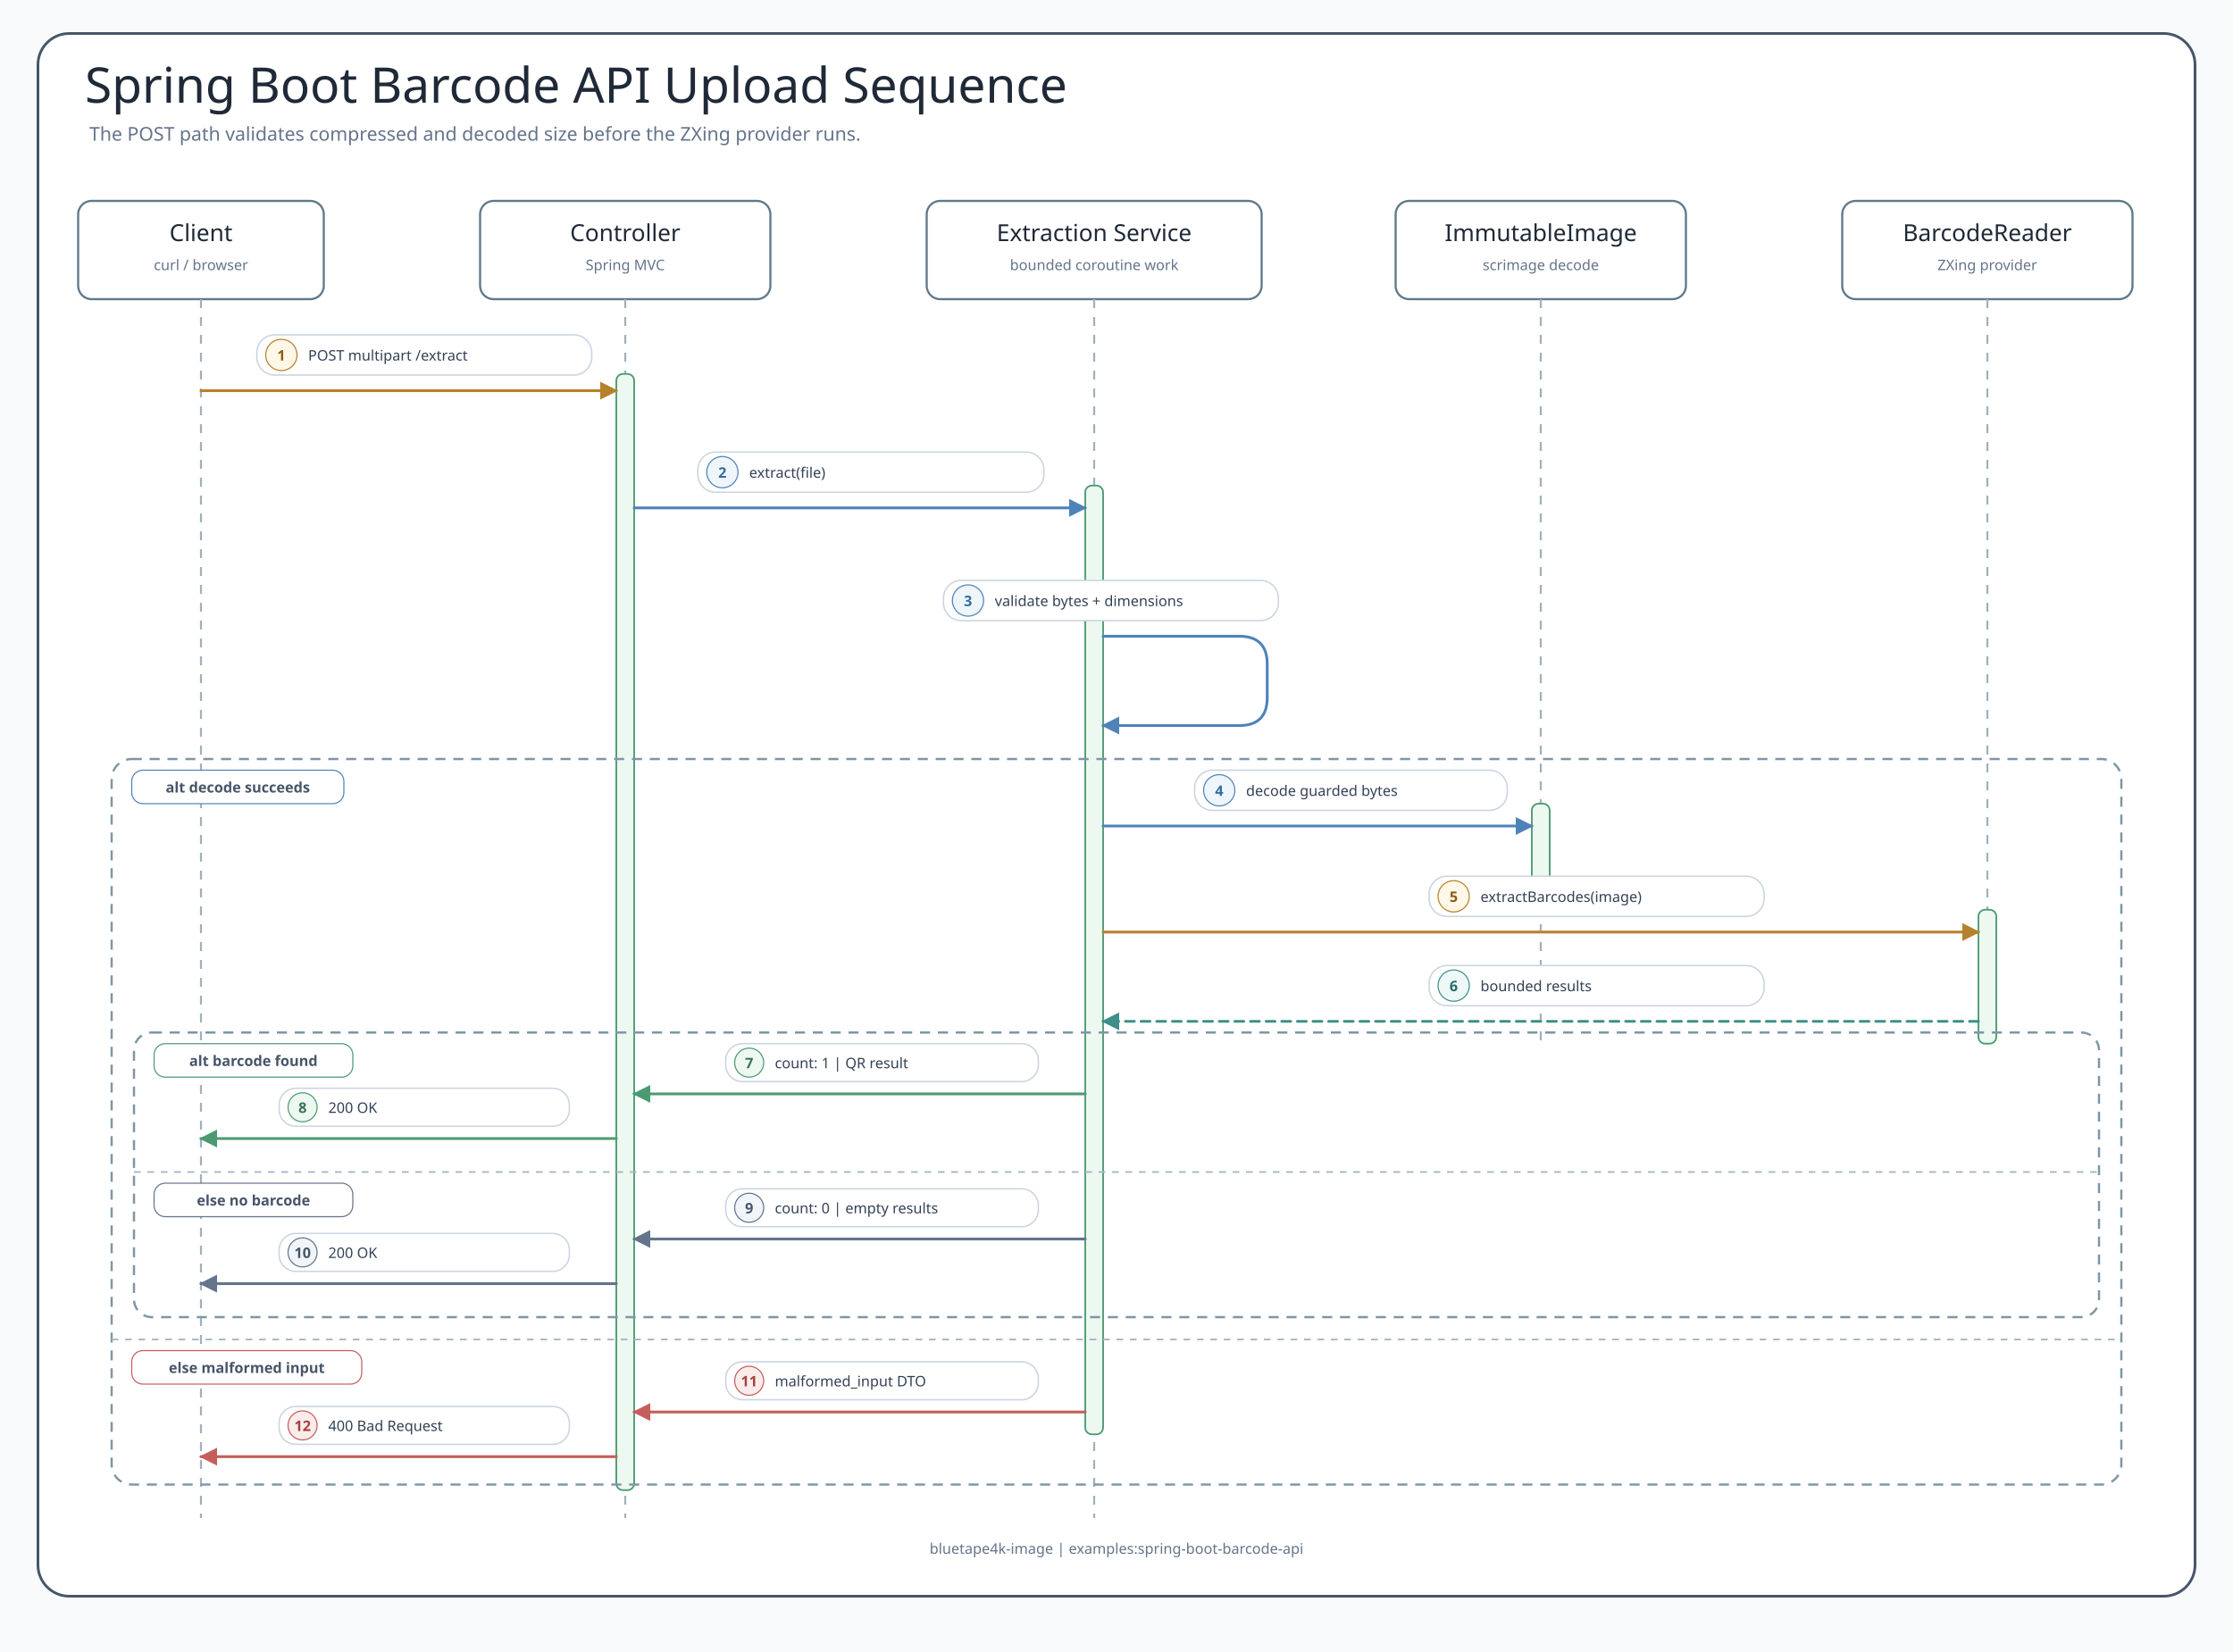
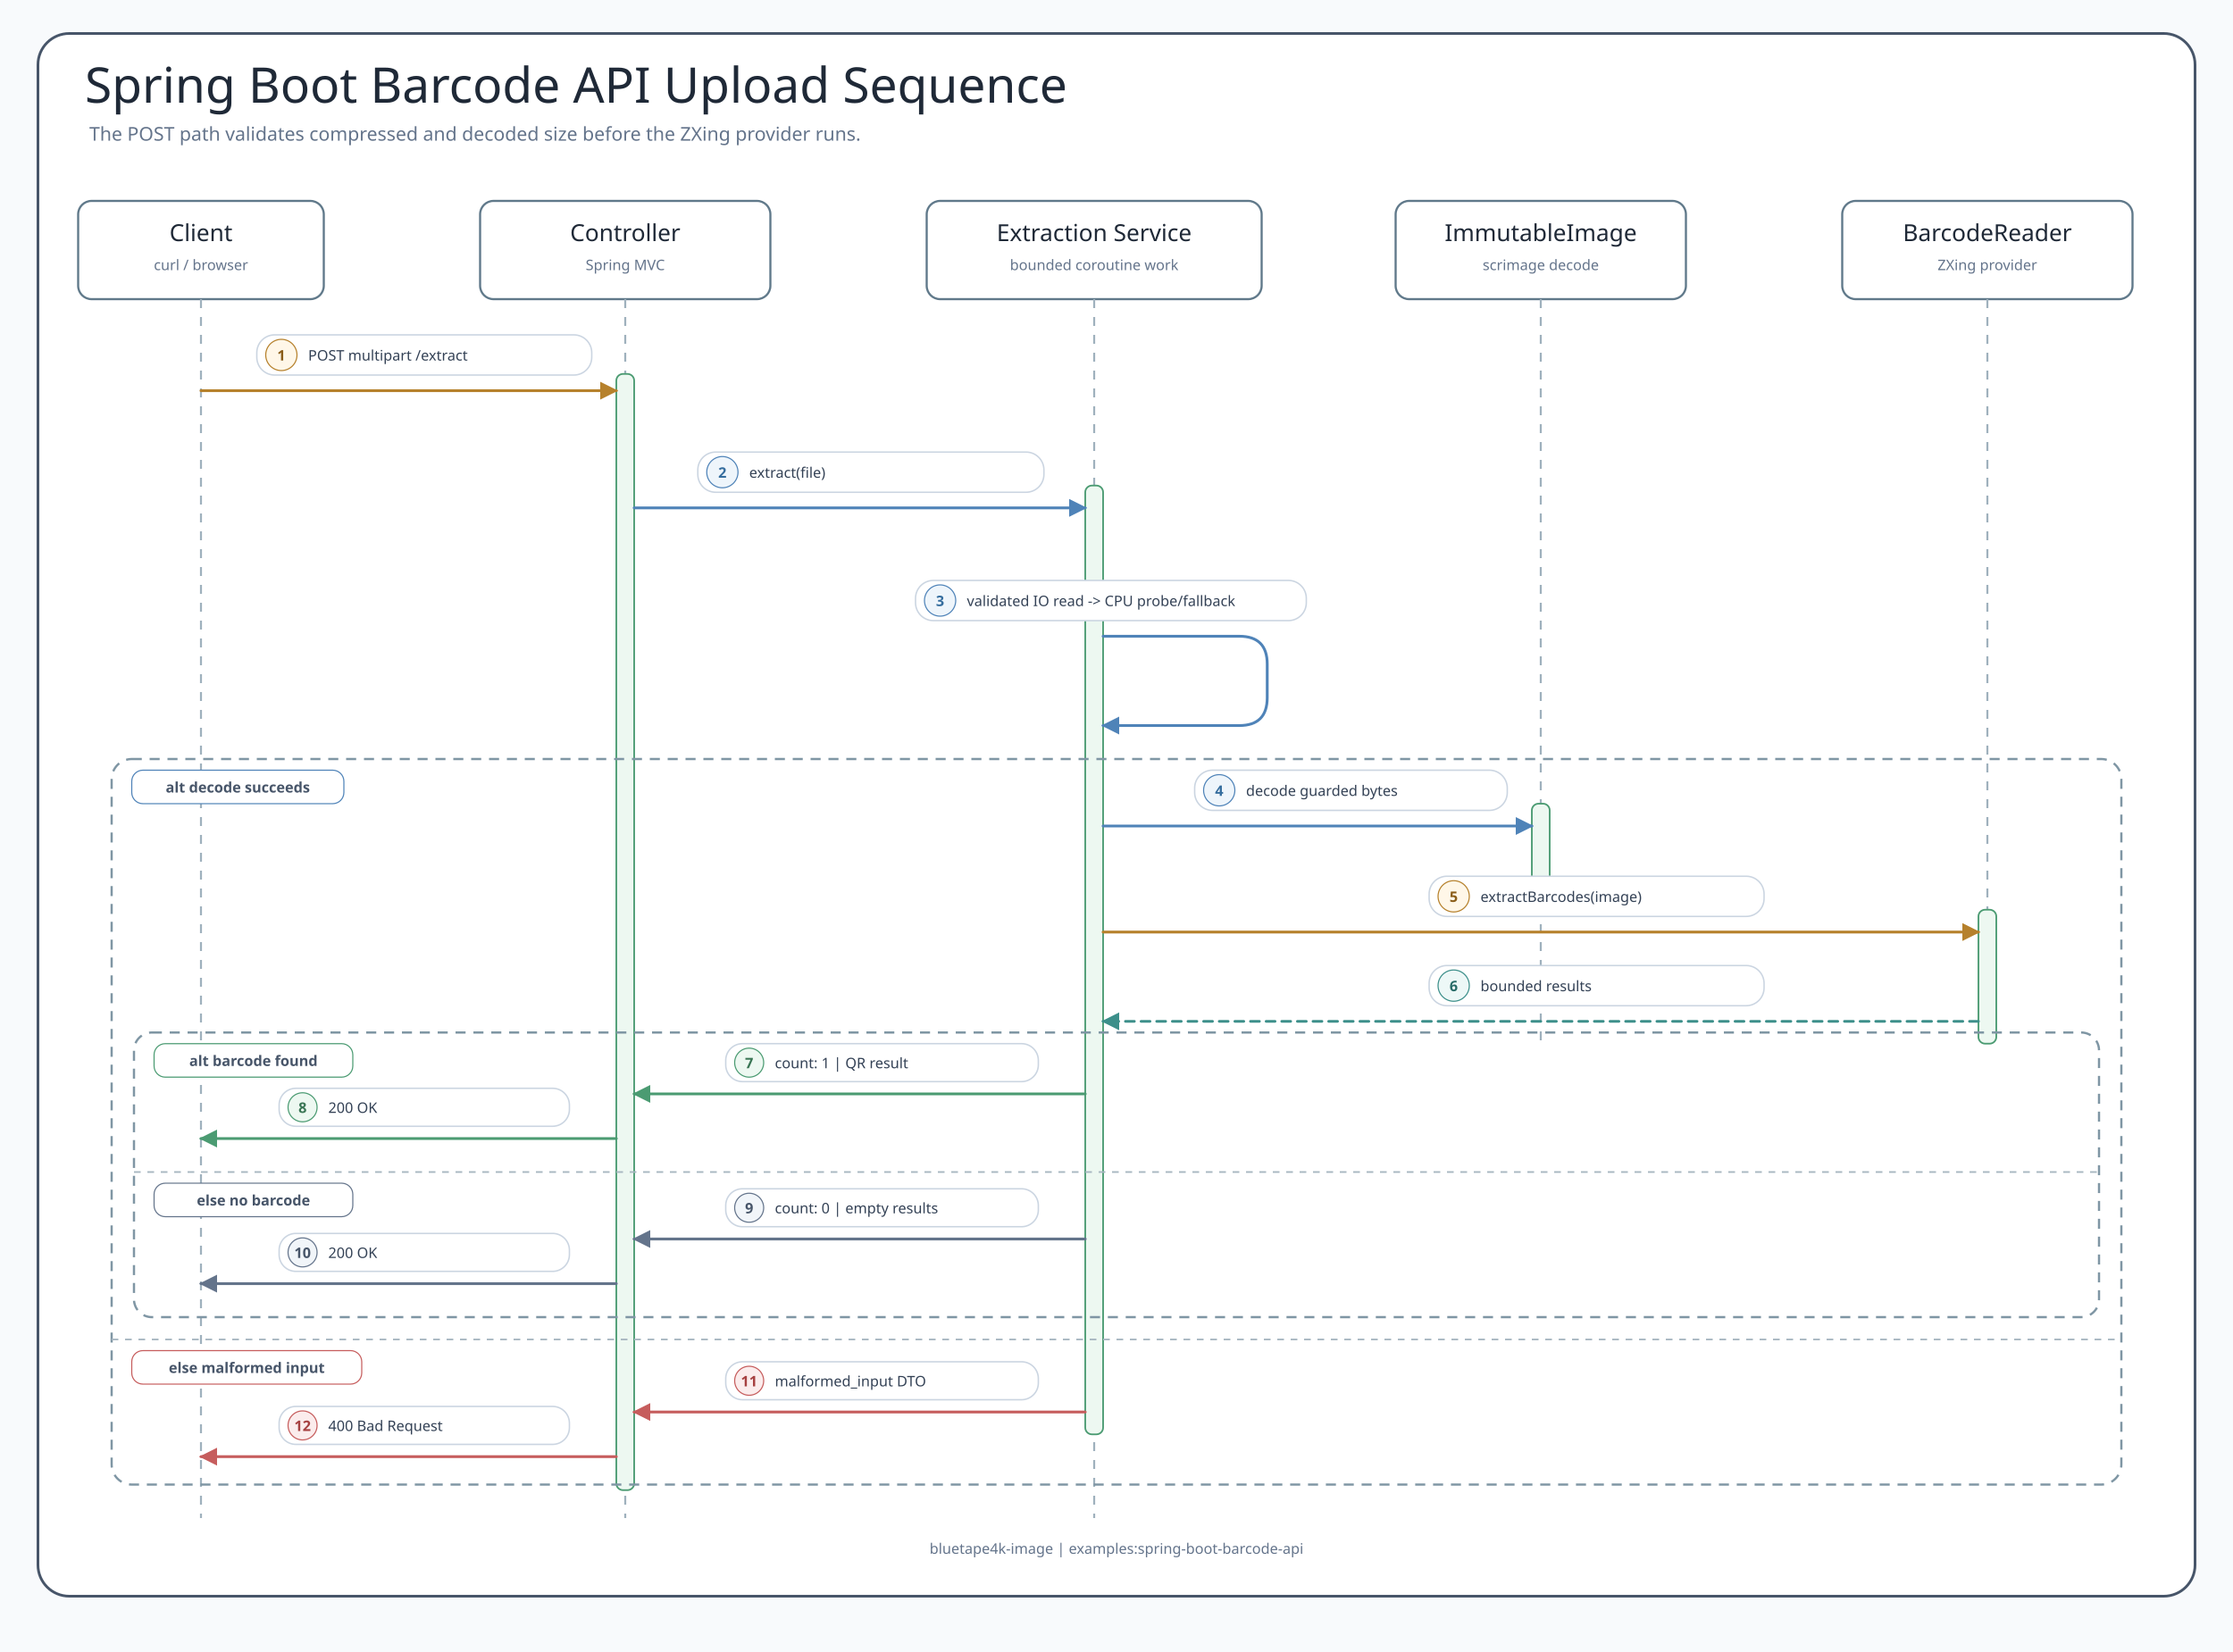
<svg xmlns="http://www.w3.org/2000/svg" width="2000" height="1480" viewBox="0 0 2000 1480" role="img" aria-label="Spring Boot Barcode API Upload Sequence">
  <defs>
    <marker id="arrow-blue" markerUnits="userSpaceOnUse" markerWidth="16" markerHeight="16" viewBox="0 0 10 10" refX="9" refY="5" orient="auto">
      <path d="M 0 0 L 10 5 L 0 10 Z" fill="#4f83b8" />
    </marker>
    <marker id="arrow-amber" markerUnits="userSpaceOnUse" markerWidth="16" markerHeight="16" viewBox="0 0 10 10" refX="9" refY="5" orient="auto">
      <path d="M 0 0 L 10 5 L 0 10 Z" fill="#b6812c" />
    </marker>
    <marker id="arrow-teal" markerUnits="userSpaceOnUse" markerWidth="16" markerHeight="16" viewBox="0 0 10 10" refX="9" refY="5" orient="auto">
      <path d="M 0 0 L 10 5 L 0 10 Z" fill="#3c8f8a" />
    </marker>
    <marker id="arrow-green" markerUnits="userSpaceOnUse" markerWidth="16" markerHeight="16" viewBox="0 0 10 10" refX="9" refY="5" orient="auto">
      <path d="M 0 0 L 10 5 L 0 10 Z" fill="#4b9b72" />
    </marker>
    <marker id="arrow-gray" markerUnits="userSpaceOnUse" markerWidth="16" markerHeight="16" viewBox="0 0 10 10" refX="9" refY="5" orient="auto">
      <path d="M 0 0 L 10 5 L 0 10 Z" fill="#64748b" />
    </marker>
    <marker id="arrow-red" markerUnits="userSpaceOnUse" markerWidth="16" markerHeight="16" viewBox="0 0 10 10" refX="9" refY="5" orient="auto">
      <path d="M 0 0 L 10 5 L 0 10 Z" fill="#c65d5d" />
    </marker>
    <style>
      .canvas{fill:#f8fafc}
      .frame{fill:#fff;stroke:#475569;stroke-width:2.4}
      .title{font-family:"Architects Daughter";font-size:44px;fill:#1f2937}
      .subtitle{font-family:"Comic Mono";font-size:17px;fill:#64748b}
      .header{fill:#fff;stroke:#60798a;stroke-width:1.9}
      .participant{font-family:"Architects Daughter";font-size:21px;fill:#1f2937}
      .role{font-family:"Comic Mono";font-size:13px;fill:#64748b}
      .lifeline{stroke:#9fb1bd;stroke-width:1.8;stroke-dasharray:8 8}
      .activation{fill:#edf8f1;stroke:#4b9b72;stroke-width:1.5}
      .callBlue{fill:none;stroke:#4f83b8;stroke-width:2.5;marker-end:url(#arrow-blue);stroke-linecap:round;stroke-linejoin:round}
      .callAmber{fill:none;stroke:#b6812c;stroke-width:2.5;marker-end:url(#arrow-amber);stroke-linecap:round;stroke-linejoin:round}
      .return{fill:none;stroke:#3c8f8a;stroke-width:2.4;stroke-dasharray:8 6;marker-end:url(#arrow-teal);stroke-linecap:round;stroke-linejoin:round}
      .callGreen{fill:none;stroke:#4b9b72;stroke-width:2.5;marker-end:url(#arrow-green);stroke-linecap:round;stroke-linejoin:round}
      .callGray{fill:none;stroke:#64748b;stroke-width:2.5;marker-end:url(#arrow-gray);stroke-linecap:round;stroke-linejoin:round}
      .callRed{fill:none;stroke:#c65d5d;stroke-width:2.5;marker-end:url(#arrow-red);stroke-linecap:round;stroke-linejoin:round}
      .label{fill:#fff;stroke:#cbd5e1;stroke-width:1.3}
      .msg{font-family:"Comic Mono";font-size:13px;fill:#334155}
      .num{font-family:"Comic Mono";font-size:13px;font-weight:700}
      .alt{fill:none;stroke:#7f96a4;stroke-width:2;stroke-dasharray:9 7}
      .branchDivider{stroke:#a7b6c0;stroke-width:1.5;stroke-dasharray:6 6}
      .branch{font-family:"Comic Mono";font-size:13px;font-weight:700;fill:#475569}
      .footer{font-family:"Comic Mono";font-size:13px;fill:#64748b}
    </style>
  </defs>
  <rect class="canvas" width="2000" height="1480" />
  <rect class="frame" x="34" y="30" width="1932" height="1400" rx="28" />
  <text class="title" x="76" y="92">Spring Boot Barcode API Upload Sequence</text>
  <text class="subtitle" x="80" y="126">The POST path validates compressed and decoded size before the ZXing provider runs.</text>
  <g id="participants">
    <rect class="header card" x="70" y="180" width="220" height="88" rx="12" />
    <text class="participant" x="180" y="216" text-anchor="middle">Client</text>
    <text class="role" x="180" y="242" text-anchor="middle">curl / browser</text>
    <rect class="header card" x="430" y="180" width="260" height="88" rx="12" />
    <text class="participant" x="560" y="216" text-anchor="middle">Controller</text>
    <text class="role" x="560" y="242" text-anchor="middle">Spring MVC</text>
    <rect class="header card" x="830" y="180" width="300" height="88" rx="12" />
    <text class="participant" x="980" y="216" text-anchor="middle">Extraction Service</text>
    <text class="role" x="980" y="242" text-anchor="middle">bounded coroutine work</text>
    <rect class="header card" x="1250" y="180" width="260" height="88" rx="12" />
    <text class="participant" x="1380" y="216" text-anchor="middle">ImmutableImage</text>
    <text class="role" x="1380" y="242" text-anchor="middle">scrimage decode</text>
    <rect class="header card" x="1650" y="180" width="260" height="88" rx="12" />
    <text class="participant" x="1780" y="216" text-anchor="middle">BarcodeReader</text>
    <text class="role" x="1780" y="242" text-anchor="middle">ZXing provider</text>
  </g>
  <g id="lifelines">
    <line class="lifeline" x1="180" y1="268" x2="180" y2="1360" />
    <line class="lifeline" x1="560" y1="268" x2="560" y2="1360" />
    <line class="lifeline" x1="980" y1="268" x2="980" y2="1360" />
    <line class="lifeline" x1="1380" y1="268" x2="1380" y2="940" />
    <line class="lifeline" x1="1780" y1="268" x2="1780" y2="940" />
  </g>
  <g id="activations">
    <rect class="activation" x="552" y="335" width="16" height="1000" rx="6" />
    <rect class="activation" x="972" y="435" width="16" height="850" rx="6" />
    <rect class="activation" x="1372" y="720" width="16" height="80" rx="6" />
    <rect class="activation" x="1772" y="815" width="16" height="120" rx="6" />
  </g>
  <g id="messages">
    <path data-connector="true" class="callAmber" stroke="#b6812c" d="M 180 350 L 552 350" />
    <path data-connector="true" class="callBlue" stroke="#4f83b8" d="M 568 455 L 972 455" />
    <path data-connector="true" class="callBlue" stroke="#4f83b8" d="M 988 570 L 1110 570 Q 1135 570 1135 595 L 1135 625 Q 1135 650 1110 650 L 988 650" />
    <path data-connector="true" class="callBlue" stroke="#4f83b8" d="M 988 740 L 1372 740" />
    <path data-connector="true" class="callAmber" stroke="#b6812c" d="M 988 835 L 1772 835" />
    <path data-connector="true" class="return" stroke="#3c8f8a" d="M 1772 915 L 988 915" />
    <path data-connector="true" class="callGreen" stroke="#4b9b72" d="M 972 980 L 568 980" />
    <path data-connector="true" class="callGreen" stroke="#4b9b72" d="M 552 1020 L 180 1020" />
    <path data-connector="true" class="callGray" stroke="#64748b" d="M 972 1110 L 568 1110" />
    <path data-connector="true" class="callGray" stroke="#64748b" d="M 552 1150 L 180 1150" />
    <path data-connector="true" class="callRed" stroke="#c65d5d" d="M 972 1265 L 568 1265" />
    <path data-connector="true" class="callRed" stroke="#c65d5d" d="M 552 1305 L 180 1305" />
  </g>
  <g id="message-labels">
    <g>
      <rect class="label" x="230" y="300" width="300" height="36" rx="16" />
      <circle cx="252" cy="318" r="14" fill="#fff7e8" stroke="#b6812c" />
      <text class="num" x="252" y="323" text-anchor="middle" fill="#8a5d18">1</text>
      <text class="msg" x="276" y="323">POST multipart /extract</text>
    </g>
    <g>
      <rect class="label" x="625" y="405" width="310" height="36" rx="16" />
      <circle cx="647" cy="423" r="14" fill="#eef5fb" stroke="#4f83b8" />
      <text class="num" x="647" y="428" text-anchor="middle" fill="#356d9e">2</text>
      <text class="msg" x="671" y="428">extract(file)</text>
    </g>
    <g>
-       <rect class="label" x="845" y="520" width="300" height="36" rx="16" />
-       <circle cx="867" cy="538" r="14" fill="#eef5fb" stroke="#4f83b8" />
-       <text class="num" x="867" y="543" text-anchor="middle" fill="#356d9e">3</text>
-       <text class="msg" x="891" y="543">validate bytes + dimensions</text>
+       <rect class="label" x="820" y="520" width="350" height="36" rx="16" />
+       <circle cx="842" cy="538" r="14" fill="#eef5fb" stroke="#4f83b8" />
+       <text class="num" x="842" y="543" text-anchor="middle" fill="#356d9e">3</text>
+       <text class="msg" x="866" y="543">validated IO read -&gt; CPU probe/fallback</text>
    </g>
    <g>
      <rect class="label" x="1070" y="690" width="280" height="36" rx="16" />
      <circle cx="1092" cy="708" r="14" fill="#eef5fb" stroke="#4f83b8" />
      <text class="num" x="1092" y="713" text-anchor="middle" fill="#356d9e">4</text>
      <text class="msg" x="1116" y="713">decode guarded bytes</text>
    </g>
    <g>
      <rect class="label" x="1280" y="785" width="300" height="36" rx="16" />
      <circle cx="1302" cy="803" r="14" fill="#fff7e8" stroke="#b6812c" />
      <text class="num" x="1302" y="808" text-anchor="middle" fill="#8a5d18">5</text>
      <text class="msg" x="1326" y="808">extractBarcodes(image)</text>
    </g>
    <g>
      <rect class="label" x="1280" y="865" width="300" height="36" rx="16" />
      <circle cx="1302" cy="883" r="14" fill="#edf8f7" stroke="#3c8f8a" />
      <text class="num" x="1302" y="888" text-anchor="middle" fill="#276b67">6</text>
      <text class="msg" x="1326" y="888">bounded results</text>
    </g>
    <g>
      <rect class="label" x="650" y="935" width="280" height="34" rx="15" />
      <circle cx="671" cy="952" r="13" fill="#edf8f1" stroke="#4b9b72" />
      <text class="num" x="671" y="957" text-anchor="middle" fill="#397554">7</text>
      <text class="msg" x="694" y="957">count: 1 | QR result</text>
    </g>
    <g>
      <rect class="label" x="250" y="975" width="260" height="34" rx="15" />
      <circle cx="271" cy="992" r="13" fill="#edf8f1" stroke="#4b9b72" />
      <text class="num" x="271" y="997" text-anchor="middle" fill="#397554">8</text>
      <text class="msg" x="294" y="997">200 OK</text>
    </g>
    <g>
      <rect class="label" x="650" y="1065" width="280" height="34" rx="15" />
      <circle cx="671" cy="1082" r="13" fill="#f1f5f9" stroke="#64748b" />
      <text class="num" x="671" y="1087" text-anchor="middle" fill="#475569">9</text>
      <text class="msg" x="694" y="1087">count: 0 | empty results</text>
    </g>
    <g>
      <rect class="label" x="250" y="1105" width="260" height="34" rx="15" />
      <circle cx="271" cy="1122" r="13" fill="#f1f5f9" stroke="#64748b" />
      <text class="num" x="271" y="1127" text-anchor="middle" fill="#475569">10</text>
      <text class="msg" x="294" y="1127">200 OK</text>
    </g>
    <g>
      <rect class="label" x="650" y="1220" width="280" height="34" rx="15" />
      <circle cx="671" cy="1237" r="13" fill="#fbecec" stroke="#c65d5d" />
      <text class="num" x="671" y="1242" text-anchor="middle" fill="#a64040">11</text>
      <text class="msg" x="694" y="1242">malformed_input DTO</text>
    </g>
    <g>
      <rect class="label" x="250" y="1260" width="260" height="34" rx="15" />
      <circle cx="271" cy="1277" r="13" fill="#fbecec" stroke="#c65d5d" />
      <text class="num" x="271" y="1282" text-anchor="middle" fill="#a64040">12</text>
      <text class="msg" x="294" y="1282">400 Bad Request</text>
    </g>
  </g>
  <g id="branches">
    <rect class="alt" x="100" y="680" width="1800" height="650" rx="18" />
    <line class="branchDivider" x1="100" y1="1200" x2="1900" y2="1200" />
    <rect x="118" y="690" width="190" height="30" rx="10" fill="#fff" stroke="#4f83b8" />
    <text class="branch" x="213" y="710" text-anchor="middle">alt decode succeeds</text>
    <rect class="alt" x="120" y="925" width="1760" height="255" rx="16" />
    <line class="branchDivider" x1="120" y1="1050" x2="1880" y2="1050" />
    <rect x="138" y="935" width="178" height="30" rx="10" fill="#fff" stroke="#4b9b72" />
    <text class="branch" x="227" y="955" text-anchor="middle">alt barcode found</text>
    <rect x="138" y="1060" width="178" height="30" rx="10" fill="#fff" stroke="#64748b" />
    <text class="branch" x="227" y="1080" text-anchor="middle">else no barcode</text>
    <rect x="118" y="1210" width="206" height="30" rx="10" fill="#fff" stroke="#c65d5d" />
    <text class="branch" x="221" y="1230" text-anchor="middle">else malformed input</text>
  </g>
  <text class="footer" x="1000" y="1392" text-anchor="middle">bluetape4k-image | examples:spring-boot-barcode-api</text>
</svg>
